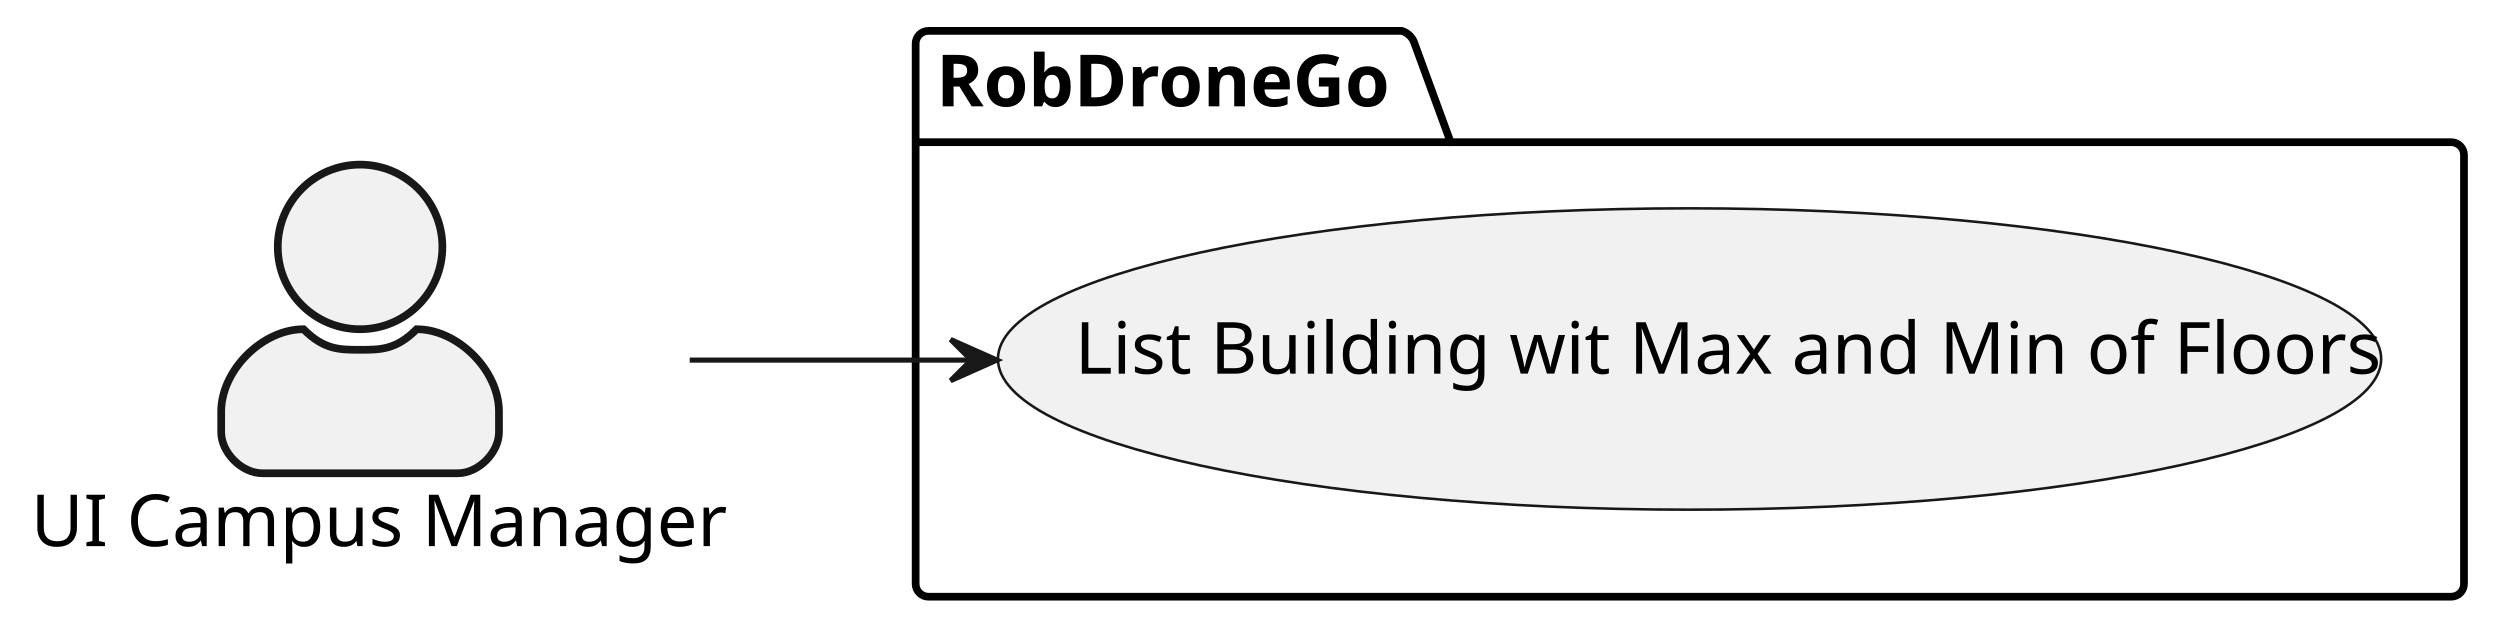
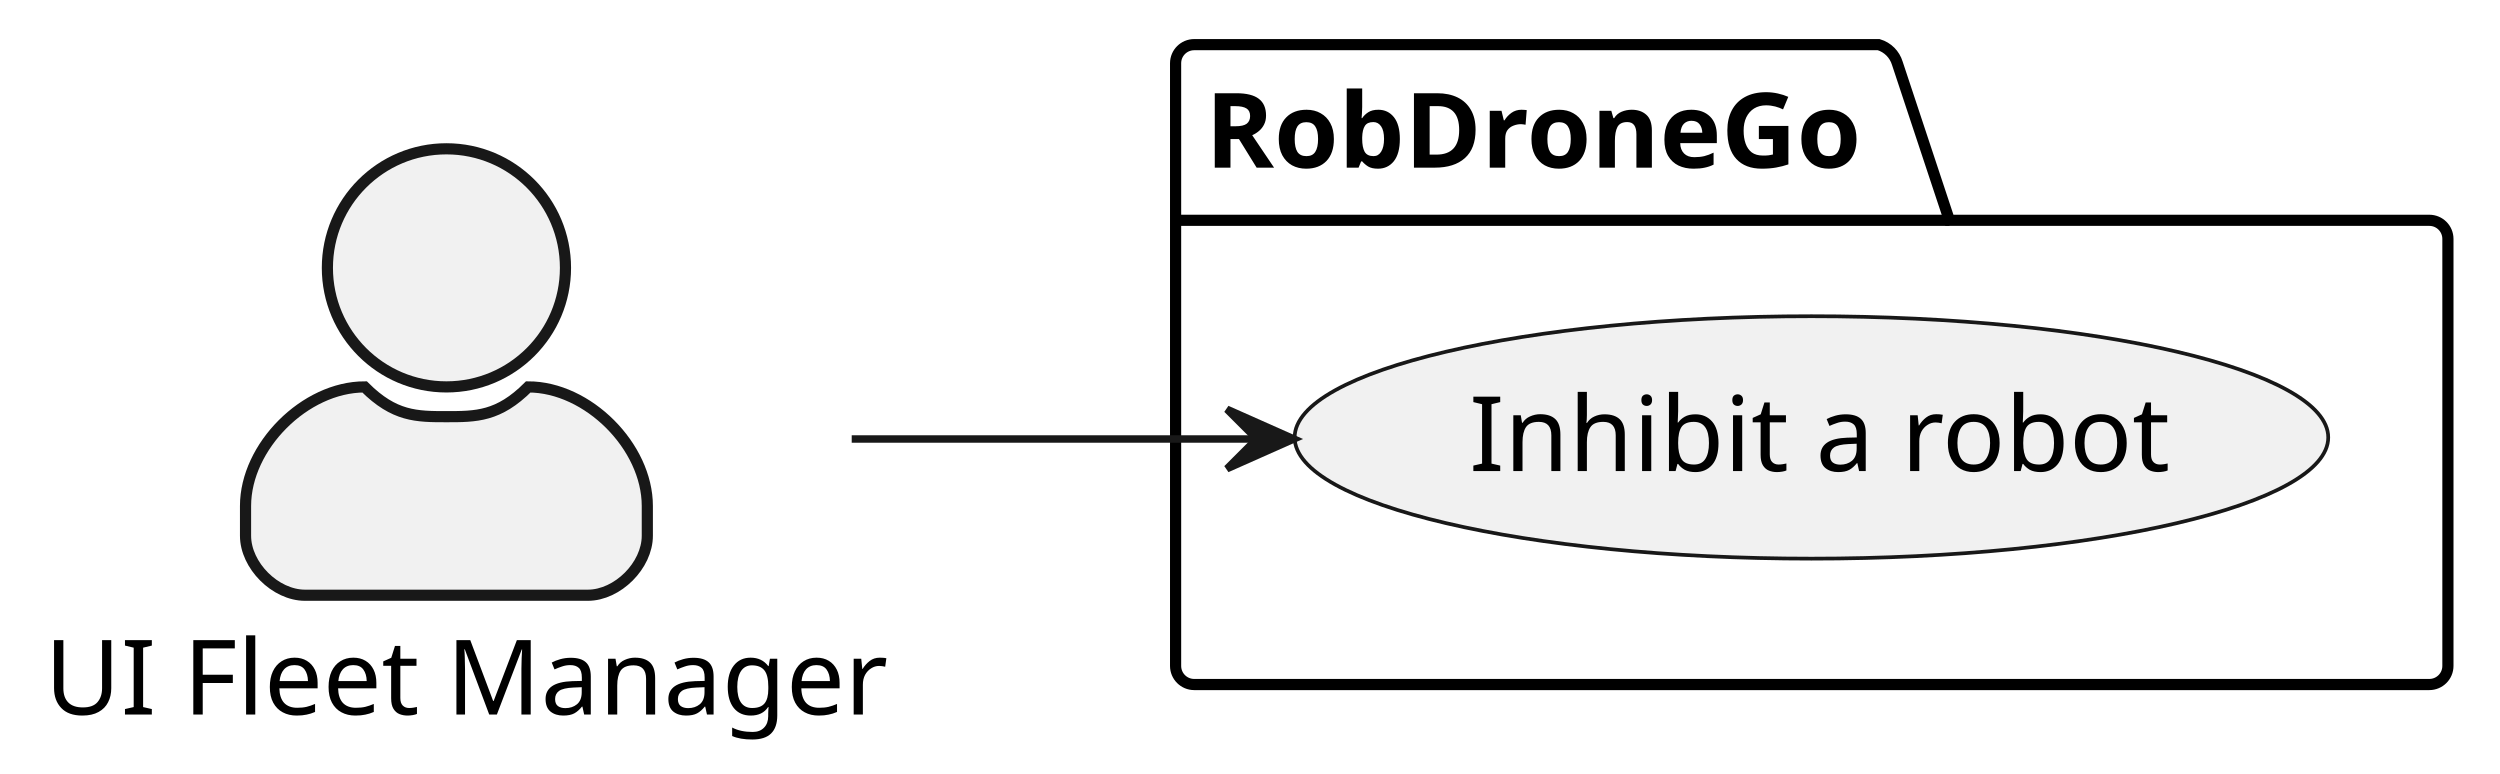
- <svg xmlns="http://www.w3.org/2000/svg" contentStyleType="text/css" height="123px" preserveAspectRatio="none" style="width:486px;height:123px;background:#FFFFFF;" version="1.1" viewBox="0 0 486 123" width="486px" zoomAndPan="magnify">
+ <svg xmlns="http://www.w3.org/2000/svg" contentStyleType="text/css" height="104px" preserveAspectRatio="none" style="width:336px;height:104px;background:#FFFFFF;" version="1.1" viewBox="0 0 336 104" width="336px" zoomAndPan="magnify">
  <defs />
  <g>
    <g id="cluster_RobDroneGo">
-       <path d="M180.5,6 L272.5,6 A3.75,3.75 0 0 1 275,8.5 L282,27.641 L476.5,27.641 A2.5,2.5 0 0 1 479,30.141 L479,113.5 A2.5,2.5 0 0 1 476.5,116 L180.5,116 A2.5,2.5 0 0 1 178,113.5 L178,8.5 A2.5,2.5 0 0 1 180.5,6 " fill="none" style="stroke:#000000;stroke-width:1.5;" />
-       <line style="stroke:#000000;stroke-width:1.5;" x1="178" x2="282" y1="27.641" y2="27.641" />
-       <text fill="#000000" font-family="sans-serif" font-size="14" font-weight="bold" lengthAdjust="spacing" textLength="91" x="182" y="20.674">RobDroneGo</text>
+       <path d="M160.5,6 L252.5,6 A3.75,3.75 0 0 1 255,8.5 L262,29.609 L326.5,29.609 A2.5,2.5 0 0 1 329,32.109 L329,89.5 A2.5,2.5 0 0 1 326.5,92 L160.5,92 A2.5,2.5 0 0 1 158,89.5 L158,8.5 A2.5,2.5 0 0 1 160.5,6 " fill="none" style="stroke:#000000;stroke-width:1.5;" />
+       <line style="stroke:#000000;stroke-width:1.5;" x1="158" x2="262" y1="29.609" y2="29.609" />
+       <text fill="#000000" font-family="sans-serif" font-size="14" font-weight="bold" lengthAdjust="spacing" textLength="91" x="162" y="22.533">RobDroneGo</text>
    </g>
-     <g id="elem_UC2">
-       <ellipse cx="328.45" cy="69.79" fill="#F1F1F1" rx="134.45" ry="29.29" style="stroke:#181818;stroke-width:0.5;" />
-       <text fill="#000000" font-family="sans-serif" font-size="14" lengthAdjust="spacing" textLength="239" x="208.95" y="72.644">List Building wit Max and Min of Floors</text>
+     <g id="elem_UC18">
+       <ellipse cx="243.457" cy="58.791" fill="#F1F1F1" rx="69.457" ry="16.291" style="stroke:#181818;stroke-width:0.5;" />
+       <text fill="#000000" font-family="sans-serif" font-size="14" lengthAdjust="spacing" textLength="86" x="197.457" y="63.308">Inhibit a robot</text>
    </g>
-     <g id="elem_CM">
-       <ellipse cx="70" cy="48" fill="#F1F1F1" rx="16" ry="16" style="stroke:#181818;stroke-width:1.5;" />
-       <path d="M70,68 C74,68 77,68 81,64 C89,64 97,72 97,80 L97,84 C97,88 93,92 89,92 L51,92 C47,92 43,88 43,84 L43,80 C43,72 51,64 59,64 C63,68 66,68 70,68 " fill="#F1F1F1" style="stroke:#181818;stroke-width:1.5;" />
-       <text fill="#000000" font-family="sans-serif" font-size="14" lengthAdjust="spacing" textLength="128" x="6" y="106.174">UI Campus Manager</text>
+     <g id="elem_FM">
+       <ellipse cx="60" cy="36" fill="#F1F1F1" rx="16" ry="16" style="stroke:#181818;stroke-width:1.5;" />
+       <path d="M60,56 C64,56 67,56 71,52 C79,52 87,60 87,68 L87,72 C87,76 83,80 79,80 L41,80 C37,80 33,76 33,72 L33,68 C33,60 41,52 49,52 C53,56 56,56 60,56 " fill="#F1F1F1" style="stroke:#181818;stroke-width:1.5;" />
+       <text fill="#000000" font-family="sans-serif" font-size="14" lengthAdjust="spacing" textLength="108" x="6" y="96.033">UI Fleet Manager</text>
    </g>
-     <g id="link_CM_UC2">
-       <path d="M134.08,70 C150.75,70 169.43,70 188.43,70 " fill="none" id="CM-to-UC2" style="stroke:#181818;stroke-width:1.0;" />
-       <polygon fill="#181818" points="193.8,70,184.8,66,188.8,70,184.8,74,193.8,70" style="stroke:#181818;stroke-width:1.0;" />
+     <g id="link_FM_UC18">
+       <path d="M114.47,59 C131.49,59 150.62,59 168.8,59 " fill="none" id="FM-to-UC18" style="stroke:#181818;stroke-width:1.0;" />
+       <polygon fill="#181818" points="173.9,59,164.9,55,168.9,59,164.9,63,173.9,59" style="stroke:#181818;stroke-width:1.0;" />
    </g>
  </g>
</svg>
